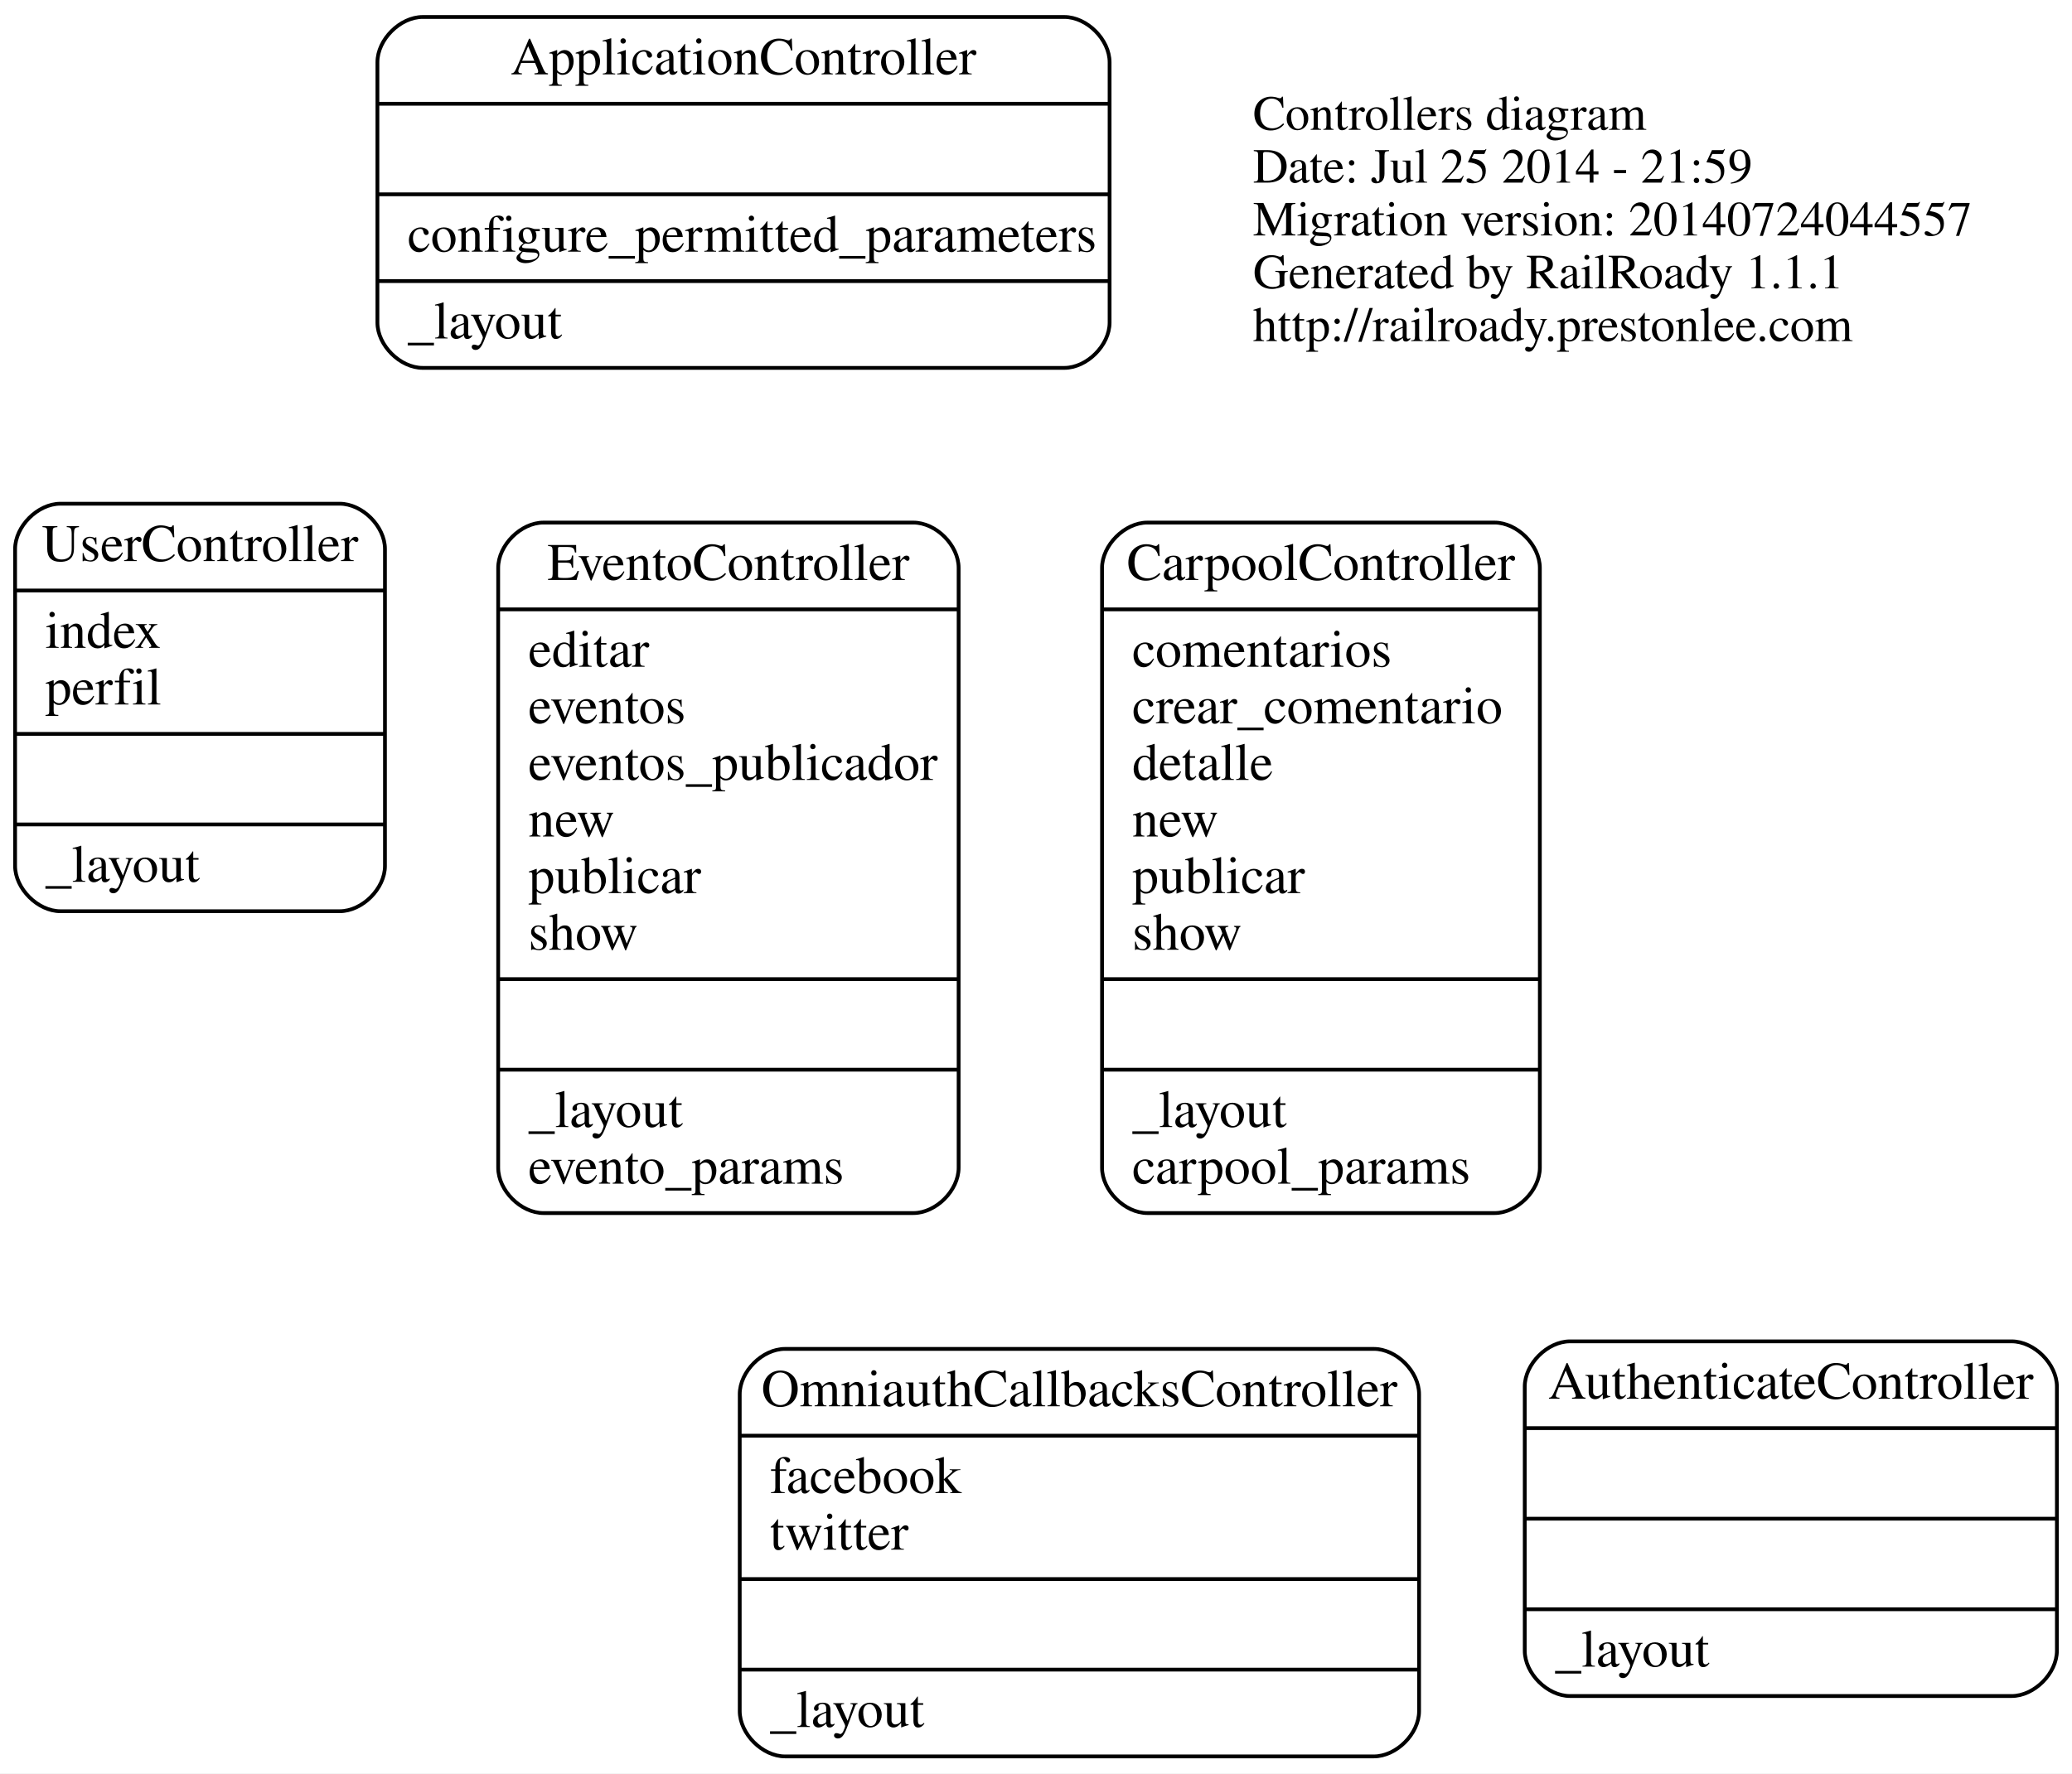
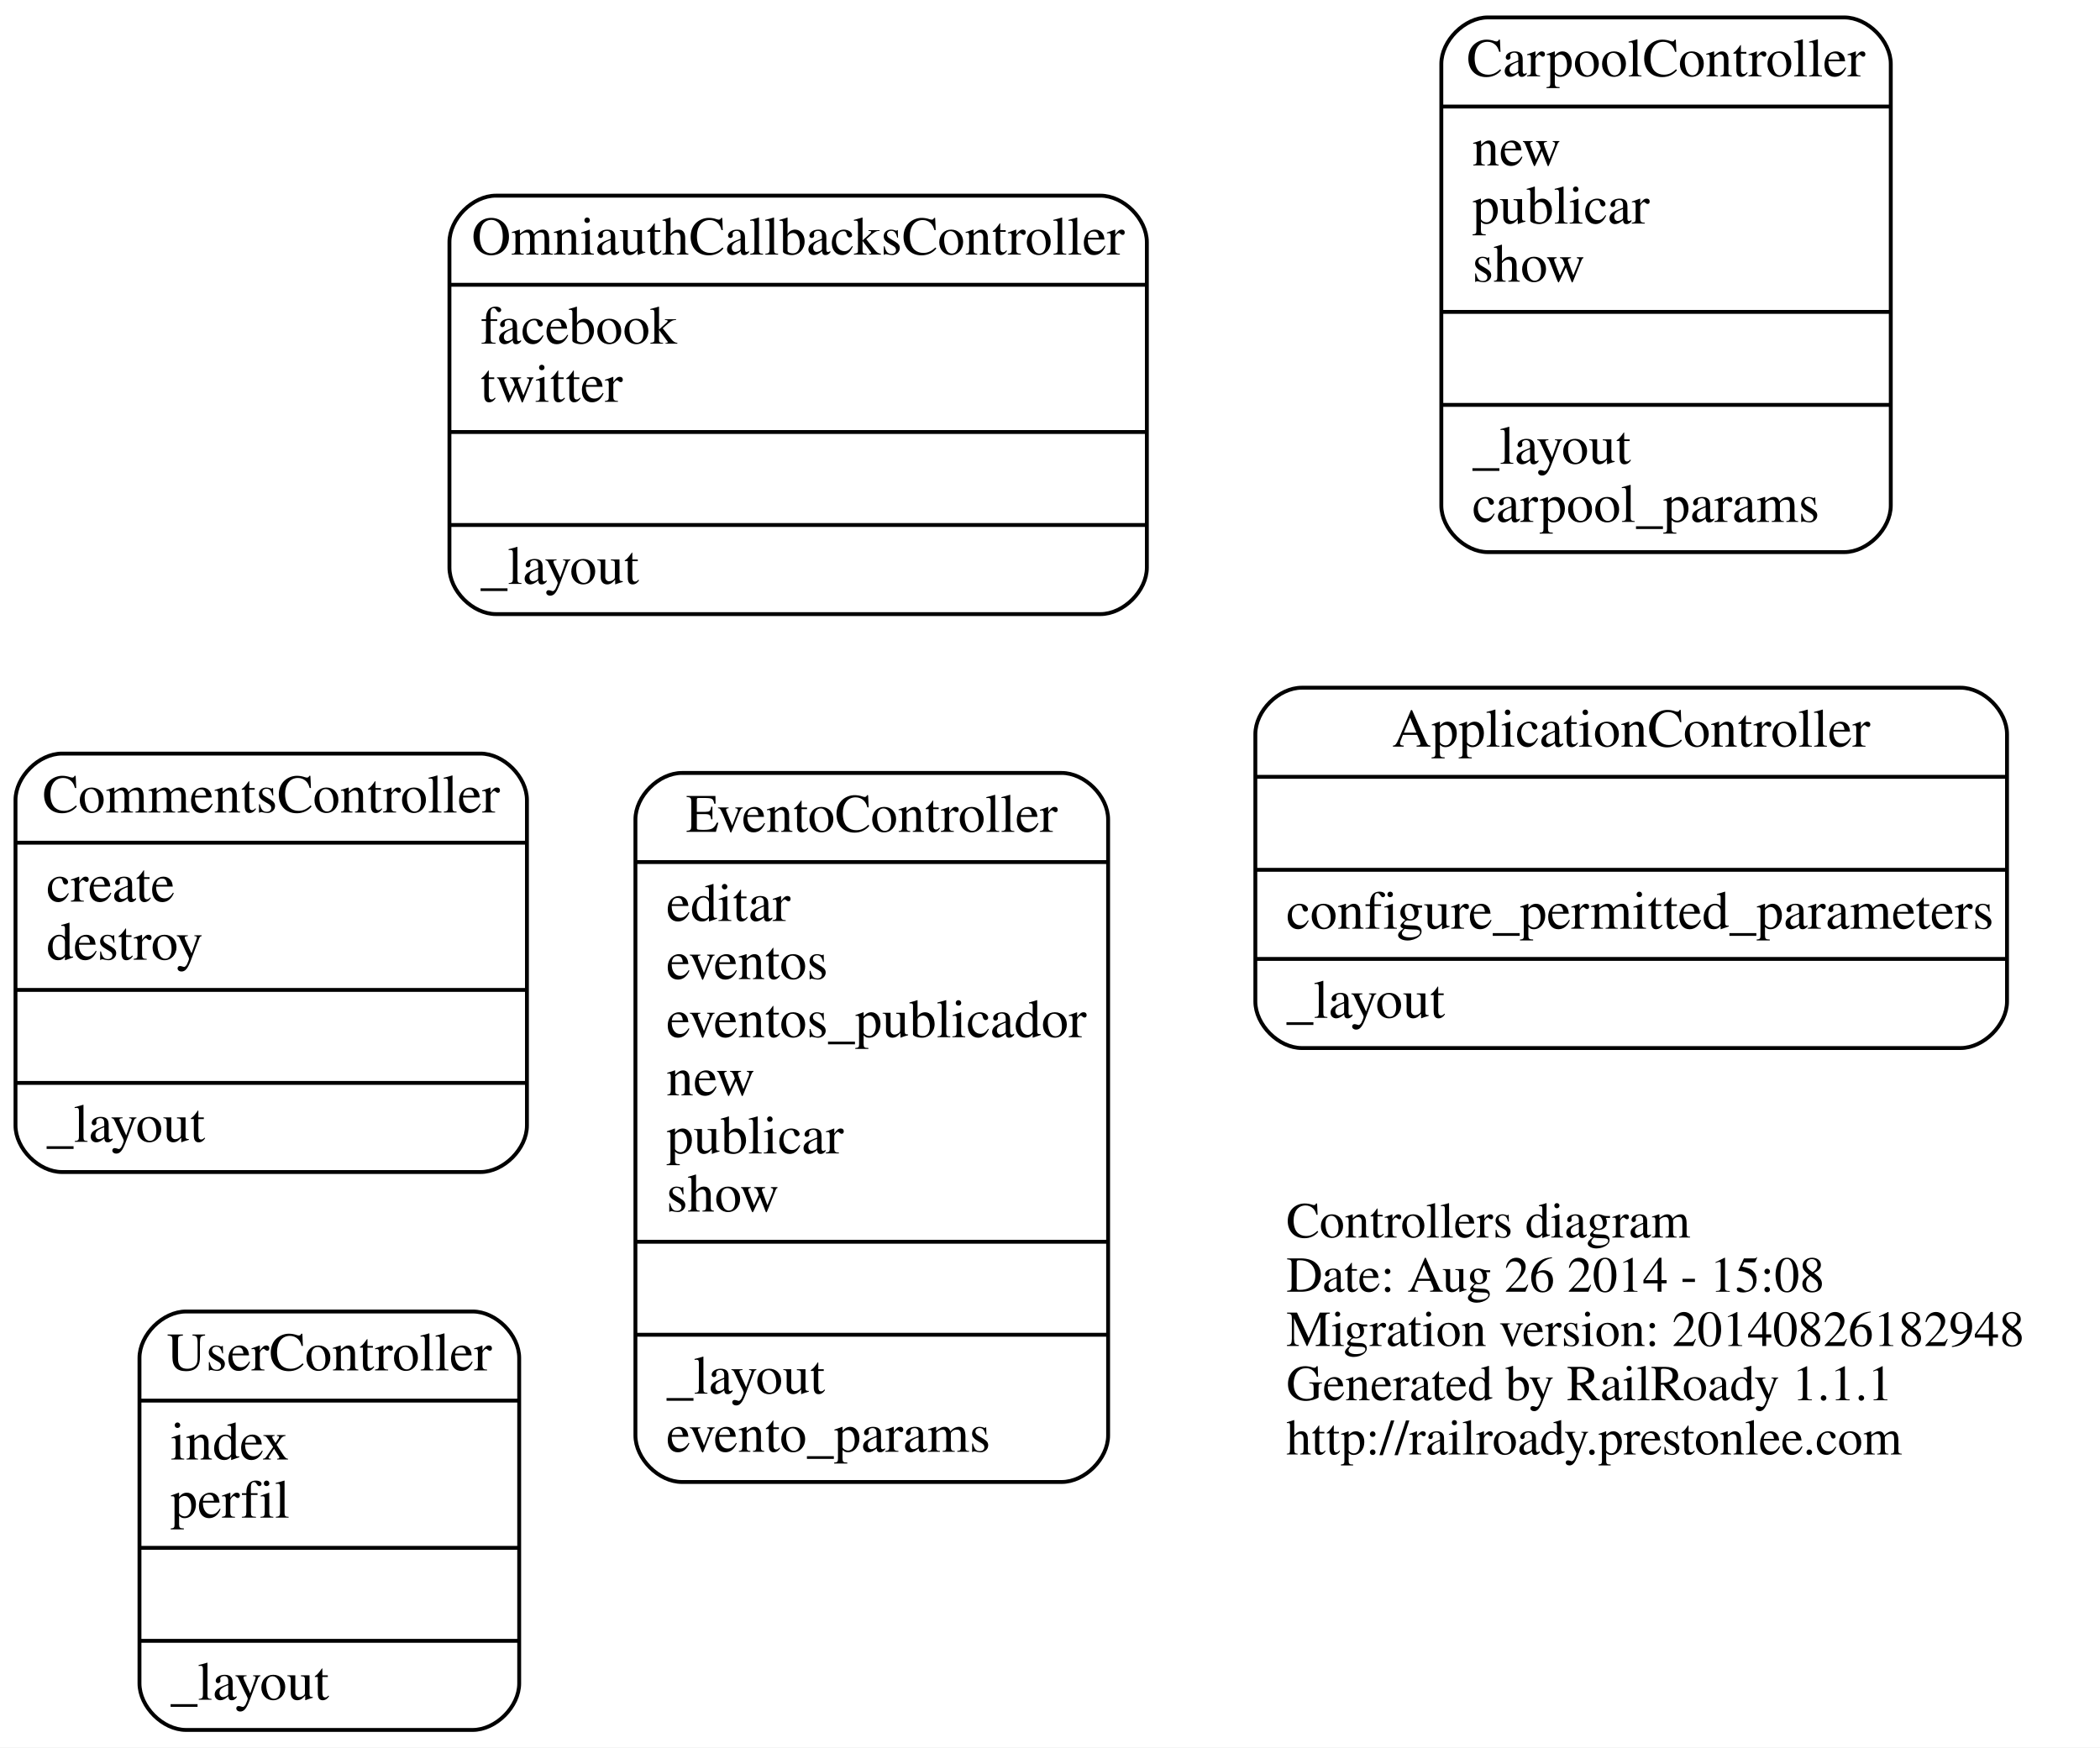
- <svg xmlns="http://www.w3.org/2000/svg" width="549pt" height="470pt" viewBox="0.00 0.00 549.00 470.00">
-   <g id="graph0" class="graph" transform="scale(1 1) rotate(0) translate(4 466)">
-     <polygon fill="white" stroke="none" points="-4,4 -4,-466 545,-466 545,4 -4,4" />
+ <svg xmlns="http://www.w3.org/2000/svg" width="542pt" height="451pt" viewBox="0.00 0.00 542.00 451.00">
+   <g id="graph0" class="graph" transform="scale(1 1) rotate(0) translate(4 447)">
+     <polygon fill="white" stroke="none" points="-4,4 -4,-447 538,-447 538,4 -4,4" />
    <g id="node1" class="node">
-       <text text-anchor="start" x="328" y="-431.6" font-family="Times,serif" font-size="13.00">Controllers diagram</text>
-       <text text-anchor="start" x="328" y="-417.6" font-family="Times,serif" font-size="13.00">Date: Jul 25 2014 - 21:59</text>
-       <text text-anchor="start" x="328" y="-403.6" font-family="Times,serif" font-size="13.00">Migration version: 20140724044557</text>
-       <text text-anchor="start" x="328" y="-389.6" font-family="Times,serif" font-size="13.00">Generated by RailRoady 1.1.1</text>
-       <text text-anchor="start" x="328" y="-375.6" font-family="Times,serif" font-size="13.00">http://railroady.prestonlee.com</text>
+       <text text-anchor="start" x="328" y="-127.6" font-family="Times,serif" font-size="13.00">Controllers diagram</text>
+       <text text-anchor="start" x="328" y="-113.6" font-family="Times,serif" font-size="13.00">Date: Aug 26 2014 - 15:08</text>
+       <text text-anchor="start" x="328" y="-99.6" font-family="Times,serif" font-size="13.00">Migration version: 20140826182948</text>
+       <text text-anchor="start" x="328" y="-85.6" font-family="Times,serif" font-size="13.00">Generated by RailRoady 1.1.1</text>
+       <text text-anchor="start" x="328" y="-71.6" font-family="Times,serif" font-size="13.00">http://railroady.prestonlee.com</text>
    </g>
    <g id="node2" class="node">
-       <path fill="none" stroke="black" d="M108,-368.5C108,-368.5 278,-368.5 278,-368.5 284,-368.5 290,-374.5 290,-380.5 290,-380.5 290,-449.5 290,-449.5 290,-455.5 284,-461.5 278,-461.5 278,-461.5 108,-461.5 108,-461.5 102,-461.5 96,-455.5 96,-449.5 96,-449.5 96,-380.5 96,-380.5 96,-374.5 102,-368.5 108,-368.5" />
-       <text text-anchor="middle" x="193" y="-446.3" font-family="Times,serif" font-size="14.00">ApplicationController</text>
-       <polyline fill="none" stroke="black" points="96,-438.5 290,-438.5 " />
-       <polyline fill="none" stroke="black" points="96,-414.5 290,-414.5 " />
-       <text text-anchor="start" x="104" y="-399.3" font-family="Times,serif" font-size="14.00">configure_permitted_parameters</text>
-       <polyline fill="none" stroke="black" points="96,-391.5 290,-391.5 " />
-       <text text-anchor="start" x="104" y="-376.3" font-family="Times,serif" font-size="14.00">_layout</text>
+       <path fill="none" stroke="black" d="M332,-176.5C332,-176.5 502,-176.5 502,-176.5 508,-176.5 514,-182.5 514,-188.5 514,-188.5 514,-257.5 514,-257.5 514,-263.5 508,-269.5 502,-269.5 502,-269.5 332,-269.5 332,-269.5 326,-269.5 320,-263.5 320,-257.5 320,-257.5 320,-188.5 320,-188.5 320,-182.5 326,-176.5 332,-176.5" />
+       <text text-anchor="middle" x="417" y="-254.3" font-family="Times,serif" font-size="14.00">ApplicationController</text>
+       <polyline fill="none" stroke="black" points="320,-246.5 514,-246.5 " />
+       <polyline fill="none" stroke="black" points="320,-222.5 514,-222.5 " />
+       <text text-anchor="start" x="328" y="-207.3" font-family="Times,serif" font-size="14.00">configure_permitted_parameters</text>
+       <polyline fill="none" stroke="black" points="320,-199.5 514,-199.5 " />
+       <text text-anchor="start" x="328" y="-184.3" font-family="Times,serif" font-size="14.00">_layout</text>
    </g>
    <g id="node3" class="node">
-       <path fill="none" stroke="black" d="M140,-144.5C140,-144.5 238,-144.5 238,-144.5 244,-144.5 250,-150.5 250,-156.5 250,-156.5 250,-315.5 250,-315.5 250,-321.5 244,-327.5 238,-327.5 238,-327.5 140,-327.5 140,-327.5 134,-327.5 128,-321.5 128,-315.5 128,-315.5 128,-156.5 128,-156.5 128,-150.5 134,-144.5 140,-144.5" />
-       <text text-anchor="middle" x="189" y="-312.3" font-family="Times,serif" font-size="14.00">EventoController</text>
-       <polyline fill="none" stroke="black" points="128,-304.5 250,-304.5 " />
-       <text text-anchor="start" x="136" y="-289.3" font-family="Times,serif" font-size="14.00">editar</text>
-       <text text-anchor="start" x="136" y="-274.3" font-family="Times,serif" font-size="14.00">eventos</text>
-       <text text-anchor="start" x="136" y="-259.3" font-family="Times,serif" font-size="14.00">eventos_publicador</text>
-       <text text-anchor="start" x="136" y="-244.3" font-family="Times,serif" font-size="14.00">new</text>
-       <text text-anchor="start" x="136" y="-229.3" font-family="Times,serif" font-size="14.00">publicar</text>
-       <text text-anchor="start" x="136" y="-214.3" font-family="Times,serif" font-size="14.00">show</text>
-       <polyline fill="none" stroke="black" points="128,-206.5 250,-206.5 " />
-       <polyline fill="none" stroke="black" points="128,-182.5 250,-182.5 " />
-       <text text-anchor="start" x="136" y="-167.3" font-family="Times,serif" font-size="14.00">_layout</text>
-       <text text-anchor="start" x="136" y="-152.3" font-family="Times,serif" font-size="14.00">evento_params</text>
+       <path fill="none" stroke="black" d="M172,-64.5C172,-64.5 270,-64.5 270,-64.5 276,-64.5 282,-70.5 282,-76.5 282,-76.5 282,-235.5 282,-235.5 282,-241.5 276,-247.5 270,-247.5 270,-247.5 172,-247.5 172,-247.5 166,-247.5 160,-241.5 160,-235.5 160,-235.5 160,-76.5 160,-76.5 160,-70.5 166,-64.5 172,-64.5" />
+       <text text-anchor="middle" x="221" y="-232.3" font-family="Times,serif" font-size="14.00">EventoController</text>
+       <polyline fill="none" stroke="black" points="160,-224.5 282,-224.5 " />
+       <text text-anchor="start" x="168" y="-209.3" font-family="Times,serif" font-size="14.00">editar</text>
+       <text text-anchor="start" x="168" y="-194.3" font-family="Times,serif" font-size="14.00">eventos</text>
+       <text text-anchor="start" x="168" y="-179.3" font-family="Times,serif" font-size="14.00">eventos_publicador</text>
+       <text text-anchor="start" x="168" y="-164.3" font-family="Times,serif" font-size="14.00">new</text>
+       <text text-anchor="start" x="168" y="-149.3" font-family="Times,serif" font-size="14.00">publicar</text>
+       <text text-anchor="start" x="168" y="-134.3" font-family="Times,serif" font-size="14.00">show</text>
+       <polyline fill="none" stroke="black" points="160,-126.5 282,-126.5 " />
+       <polyline fill="none" stroke="black" points="160,-102.5 282,-102.5 " />
+       <text text-anchor="start" x="168" y="-87.3" font-family="Times,serif" font-size="14.00">_layout</text>
+       <text text-anchor="start" x="168" y="-72.3" font-family="Times,serif" font-size="14.00">evento_params</text>
    </g>
    <g id="node4" class="node">
-       <path fill="none" stroke="black" d="M412,-16.5C412,-16.5 529,-16.5 529,-16.5 535,-16.5 541,-22.5 541,-28.5 541,-28.5 541,-98.5 541,-98.5 541,-104.5 535,-110.5 529,-110.5 529,-110.5 412,-110.5 412,-110.5 406,-110.5 400,-104.5 400,-98.5 400,-98.5 400,-28.5 400,-28.5 400,-22.5 406,-16.5 412,-16.5" />
-       <text text-anchor="middle" x="470.5" y="-95.3" font-family="Times,serif" font-size="14.00">AuthenticateController</text>
-       <polyline fill="none" stroke="black" points="400,-87.5 541,-87.5 " />
-       <polyline fill="none" stroke="black" points="400,-63.5 541,-63.5 " />
-       <polyline fill="none" stroke="black" points="400,-39.5 541,-39.5 " />
-       <text text-anchor="start" x="408" y="-24.3" font-family="Times,serif" font-size="14.00">_layout</text>
+       <path fill="none" stroke="black" d="M380,-304.5C380,-304.5 472,-304.5 472,-304.5 478,-304.5 484,-310.5 484,-316.5 484,-316.5 484,-430.5 484,-430.5 484,-436.5 478,-442.5 472,-442.5 472,-442.5 380,-442.5 380,-442.5 374,-442.5 368,-436.5 368,-430.5 368,-430.5 368,-316.5 368,-316.5 368,-310.5 374,-304.5 380,-304.5" />
+       <text text-anchor="middle" x="426" y="-427.3" font-family="Times,serif" font-size="14.00">CarpoolController</text>
+       <polyline fill="none" stroke="black" points="368,-419.5 484,-419.5 " />
+       <text text-anchor="start" x="376" y="-404.3" font-family="Times,serif" font-size="14.00">new</text>
+       <text text-anchor="start" x="376" y="-389.3" font-family="Times,serif" font-size="14.00">publicar</text>
+       <text text-anchor="start" x="376" y="-374.3" font-family="Times,serif" font-size="14.00">show</text>
+       <polyline fill="none" stroke="black" points="368,-366.5 484,-366.5 " />
+       <polyline fill="none" stroke="black" points="368,-342.5 484,-342.5 " />
+       <text text-anchor="start" x="376" y="-327.3" font-family="Times,serif" font-size="14.00">_layout</text>
+       <text text-anchor="start" x="376" y="-312.3" font-family="Times,serif" font-size="14.00">carpool_params</text>
    </g>
    <g id="node5" class="node">
-       <path fill="none" stroke="black" d="M300,-144.5C300,-144.5 392,-144.5 392,-144.5 398,-144.5 404,-150.5 404,-156.5 404,-156.5 404,-315.5 404,-315.5 404,-321.5 398,-327.5 392,-327.5 392,-327.5 300,-327.5 300,-327.5 294,-327.5 288,-321.5 288,-315.5 288,-315.5 288,-156.5 288,-156.5 288,-150.5 294,-144.5 300,-144.5" />
-       <text text-anchor="middle" x="346" y="-312.3" font-family="Times,serif" font-size="14.00">CarpoolController</text>
-       <polyline fill="none" stroke="black" points="288,-304.5 404,-304.5 " />
-       <text text-anchor="start" x="296" y="-289.3" font-family="Times,serif" font-size="14.00">comentarios</text>
-       <text text-anchor="start" x="296" y="-274.3" font-family="Times,serif" font-size="14.00">crear_comentario</text>
-       <text text-anchor="start" x="296" y="-259.3" font-family="Times,serif" font-size="14.00">detalle</text>
-       <text text-anchor="start" x="296" y="-244.3" font-family="Times,serif" font-size="14.00">new</text>
-       <text text-anchor="start" x="296" y="-229.3" font-family="Times,serif" font-size="14.00">publicar</text>
-       <text text-anchor="start" x="296" y="-214.3" font-family="Times,serif" font-size="14.00">show</text>
-       <polyline fill="none" stroke="black" points="288,-206.5 404,-206.5 " />
-       <polyline fill="none" stroke="black" points="288,-182.5 404,-182.5 " />
-       <text text-anchor="start" x="296" y="-167.3" font-family="Times,serif" font-size="14.00">_layout</text>
-       <text text-anchor="start" x="296" y="-152.3" font-family="Times,serif" font-size="14.00">carpool_params</text>
+       <path fill="none" stroke="black" d="M124,-288.5C124,-288.5 280,-288.5 280,-288.5 286,-288.5 292,-294.5 292,-300.5 292,-300.5 292,-384.5 292,-384.5 292,-390.5 286,-396.5 280,-396.5 280,-396.5 124,-396.5 124,-396.5 118,-396.5 112,-390.5 112,-384.5 112,-384.5 112,-300.5 112,-300.5 112,-294.5 118,-288.5 124,-288.5" />
+       <text text-anchor="middle" x="202" y="-381.3" font-family="Times,serif" font-size="14.00">OmniauthCallbacksController</text>
+       <polyline fill="none" stroke="black" points="112,-373.5 292,-373.5 " />
+       <text text-anchor="start" x="120" y="-358.3" font-family="Times,serif" font-size="14.00">facebook</text>
+       <text text-anchor="start" x="120" y="-343.3" font-family="Times,serif" font-size="14.00">twitter</text>
+       <polyline fill="none" stroke="black" points="112,-335.5 292,-335.5 " />
+       <polyline fill="none" stroke="black" points="112,-311.5 292,-311.5 " />
+       <text text-anchor="start" x="120" y="-296.3" font-family="Times,serif" font-size="14.00">_layout</text>
    </g>
    <g id="node6" class="node">
-       <path fill="none" stroke="black" d="M204,-0.5C204,-0.5 360,-0.5 360,-0.5 366,-0.5 372,-6.5 372,-12.5 372,-12.5 372,-96.5 372,-96.5 372,-102.5 366,-108.5 360,-108.5 360,-108.5 204,-108.5 204,-108.5 198,-108.5 192,-102.5 192,-96.5 192,-96.5 192,-12.5 192,-12.5 192,-6.5 198,-0.5 204,-0.5" />
-       <text text-anchor="middle" x="282" y="-93.3" font-family="Times,serif" font-size="14.00">OmniauthCallbacksController</text>
-       <polyline fill="none" stroke="black" points="192,-85.5 372,-85.5 " />
-       <text text-anchor="start" x="200" y="-70.3" font-family="Times,serif" font-size="14.00">facebook</text>
-       <text text-anchor="start" x="200" y="-55.3" font-family="Times,serif" font-size="14.00">twitter</text>
-       <polyline fill="none" stroke="black" points="192,-47.5 372,-47.5 " />
-       <polyline fill="none" stroke="black" points="192,-23.5 372,-23.5 " />
-       <text text-anchor="start" x="200" y="-8.3" font-family="Times,serif" font-size="14.00">_layout</text>
+       <path fill="none" stroke="black" d="M44,-0.5C44,-0.5 118,-0.5 118,-0.5 124,-0.5 130,-6.5 130,-12.5 130,-12.5 130,-96.5 130,-96.5 130,-102.5 124,-108.5 118,-108.5 118,-108.5 44,-108.5 44,-108.5 38,-108.5 32,-102.5 32,-96.5 32,-96.5 32,-12.5 32,-12.5 32,-6.5 38,-0.5 44,-0.5" />
+       <text text-anchor="middle" x="81" y="-93.3" font-family="Times,serif" font-size="14.00">UserController</text>
+       <polyline fill="none" stroke="black" points="32,-85.5 130,-85.5 " />
+       <text text-anchor="start" x="40" y="-70.3" font-family="Times,serif" font-size="14.00">index</text>
+       <text text-anchor="start" x="40" y="-55.3" font-family="Times,serif" font-size="14.00">perfil</text>
+       <polyline fill="none" stroke="black" points="32,-47.5 130,-47.5 " />
+       <polyline fill="none" stroke="black" points="32,-23.5 130,-23.5 " />
+       <text text-anchor="start" x="40" y="-8.3" font-family="Times,serif" font-size="14.00">_layout</text>
    </g>
    <g id="node7" class="node">
-       <path fill="none" stroke="black" d="M12,-224.5C12,-224.5 86,-224.5 86,-224.5 92,-224.5 98,-230.5 98,-236.5 98,-236.5 98,-320.5 98,-320.5 98,-326.5 92,-332.5 86,-332.5 86,-332.5 12,-332.5 12,-332.5 6,-332.5 0,-326.5 0,-320.5 0,-320.5 0,-236.5 0,-236.5 0,-230.5 6,-224.5 12,-224.5" />
-       <text text-anchor="middle" x="49" y="-317.3" font-family="Times,serif" font-size="14.00">UserController</text>
-       <polyline fill="none" stroke="black" points="0,-309.5 98,-309.5 " />
-       <text text-anchor="start" x="8" y="-294.3" font-family="Times,serif" font-size="14.00">index</text>
-       <text text-anchor="start" x="8" y="-279.3" font-family="Times,serif" font-size="14.00">perfil</text>
-       <polyline fill="none" stroke="black" points="0,-271.5 98,-271.5 " />
-       <polyline fill="none" stroke="black" points="0,-247.5 98,-247.5 " />
-       <text text-anchor="start" x="8" y="-232.3" font-family="Times,serif" font-size="14.00">_layout</text>
+       <path fill="none" stroke="black" d="M12,-144.5C12,-144.5 120,-144.5 120,-144.5 126,-144.5 132,-150.5 132,-156.5 132,-156.5 132,-240.5 132,-240.5 132,-246.5 126,-252.5 120,-252.5 120,-252.5 12,-252.5 12,-252.5 6,-252.5 -2.84217e-14,-246.5 -2.84217e-14,-240.5 -2.84217e-14,-240.5 -2.84217e-14,-156.5 -2.84217e-14,-156.5 -2.84217e-14,-150.5 6,-144.5 12,-144.5" />
+       <text text-anchor="middle" x="66" y="-237.3" font-family="Times,serif" font-size="14.00">CommentsController</text>
+       <polyline fill="none" stroke="black" points="-2.84217e-14,-229.5 132,-229.5 " />
+       <text text-anchor="start" x="8" y="-214.3" font-family="Times,serif" font-size="14.00">create</text>
+       <text text-anchor="start" x="8" y="-199.3" font-family="Times,serif" font-size="14.00">destroy</text>
+       <polyline fill="none" stroke="black" points="-2.84217e-14,-191.5 132,-191.5 " />
+       <polyline fill="none" stroke="black" points="-2.84217e-14,-167.5 132,-167.5 " />
+       <text text-anchor="start" x="8" y="-152.3" font-family="Times,serif" font-size="14.00">_layout</text>
    </g>
  </g>
</svg>
